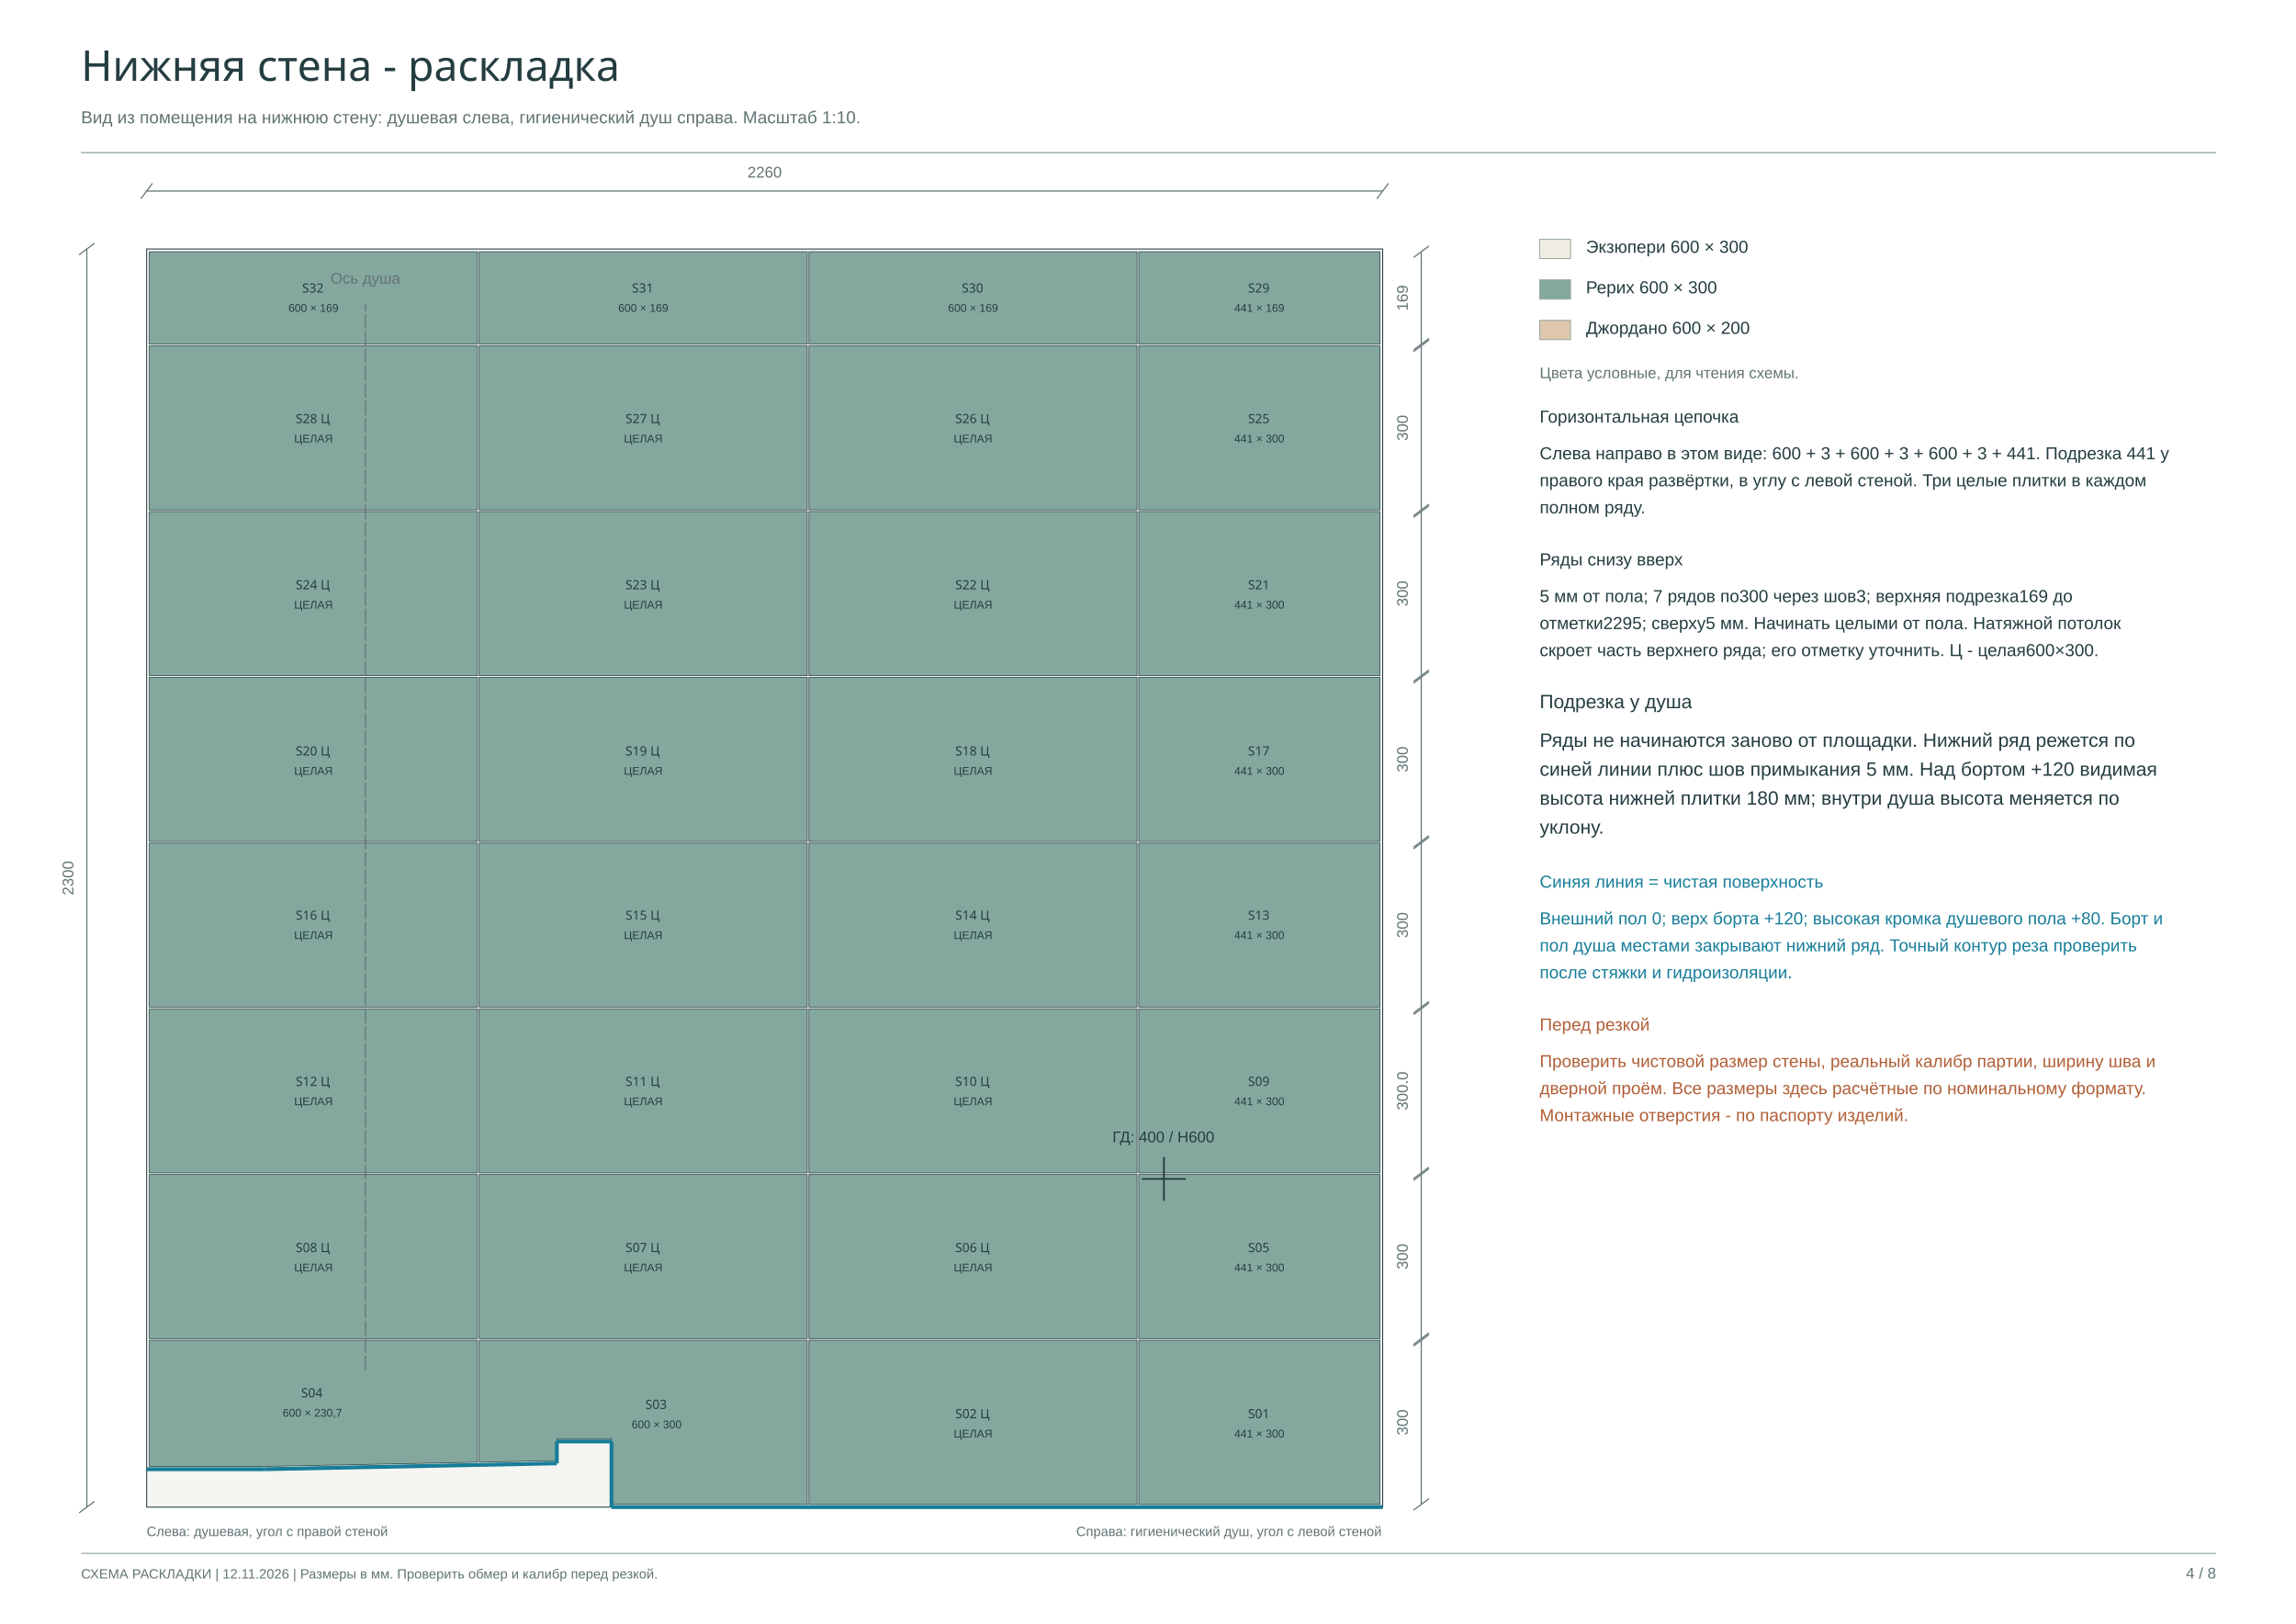
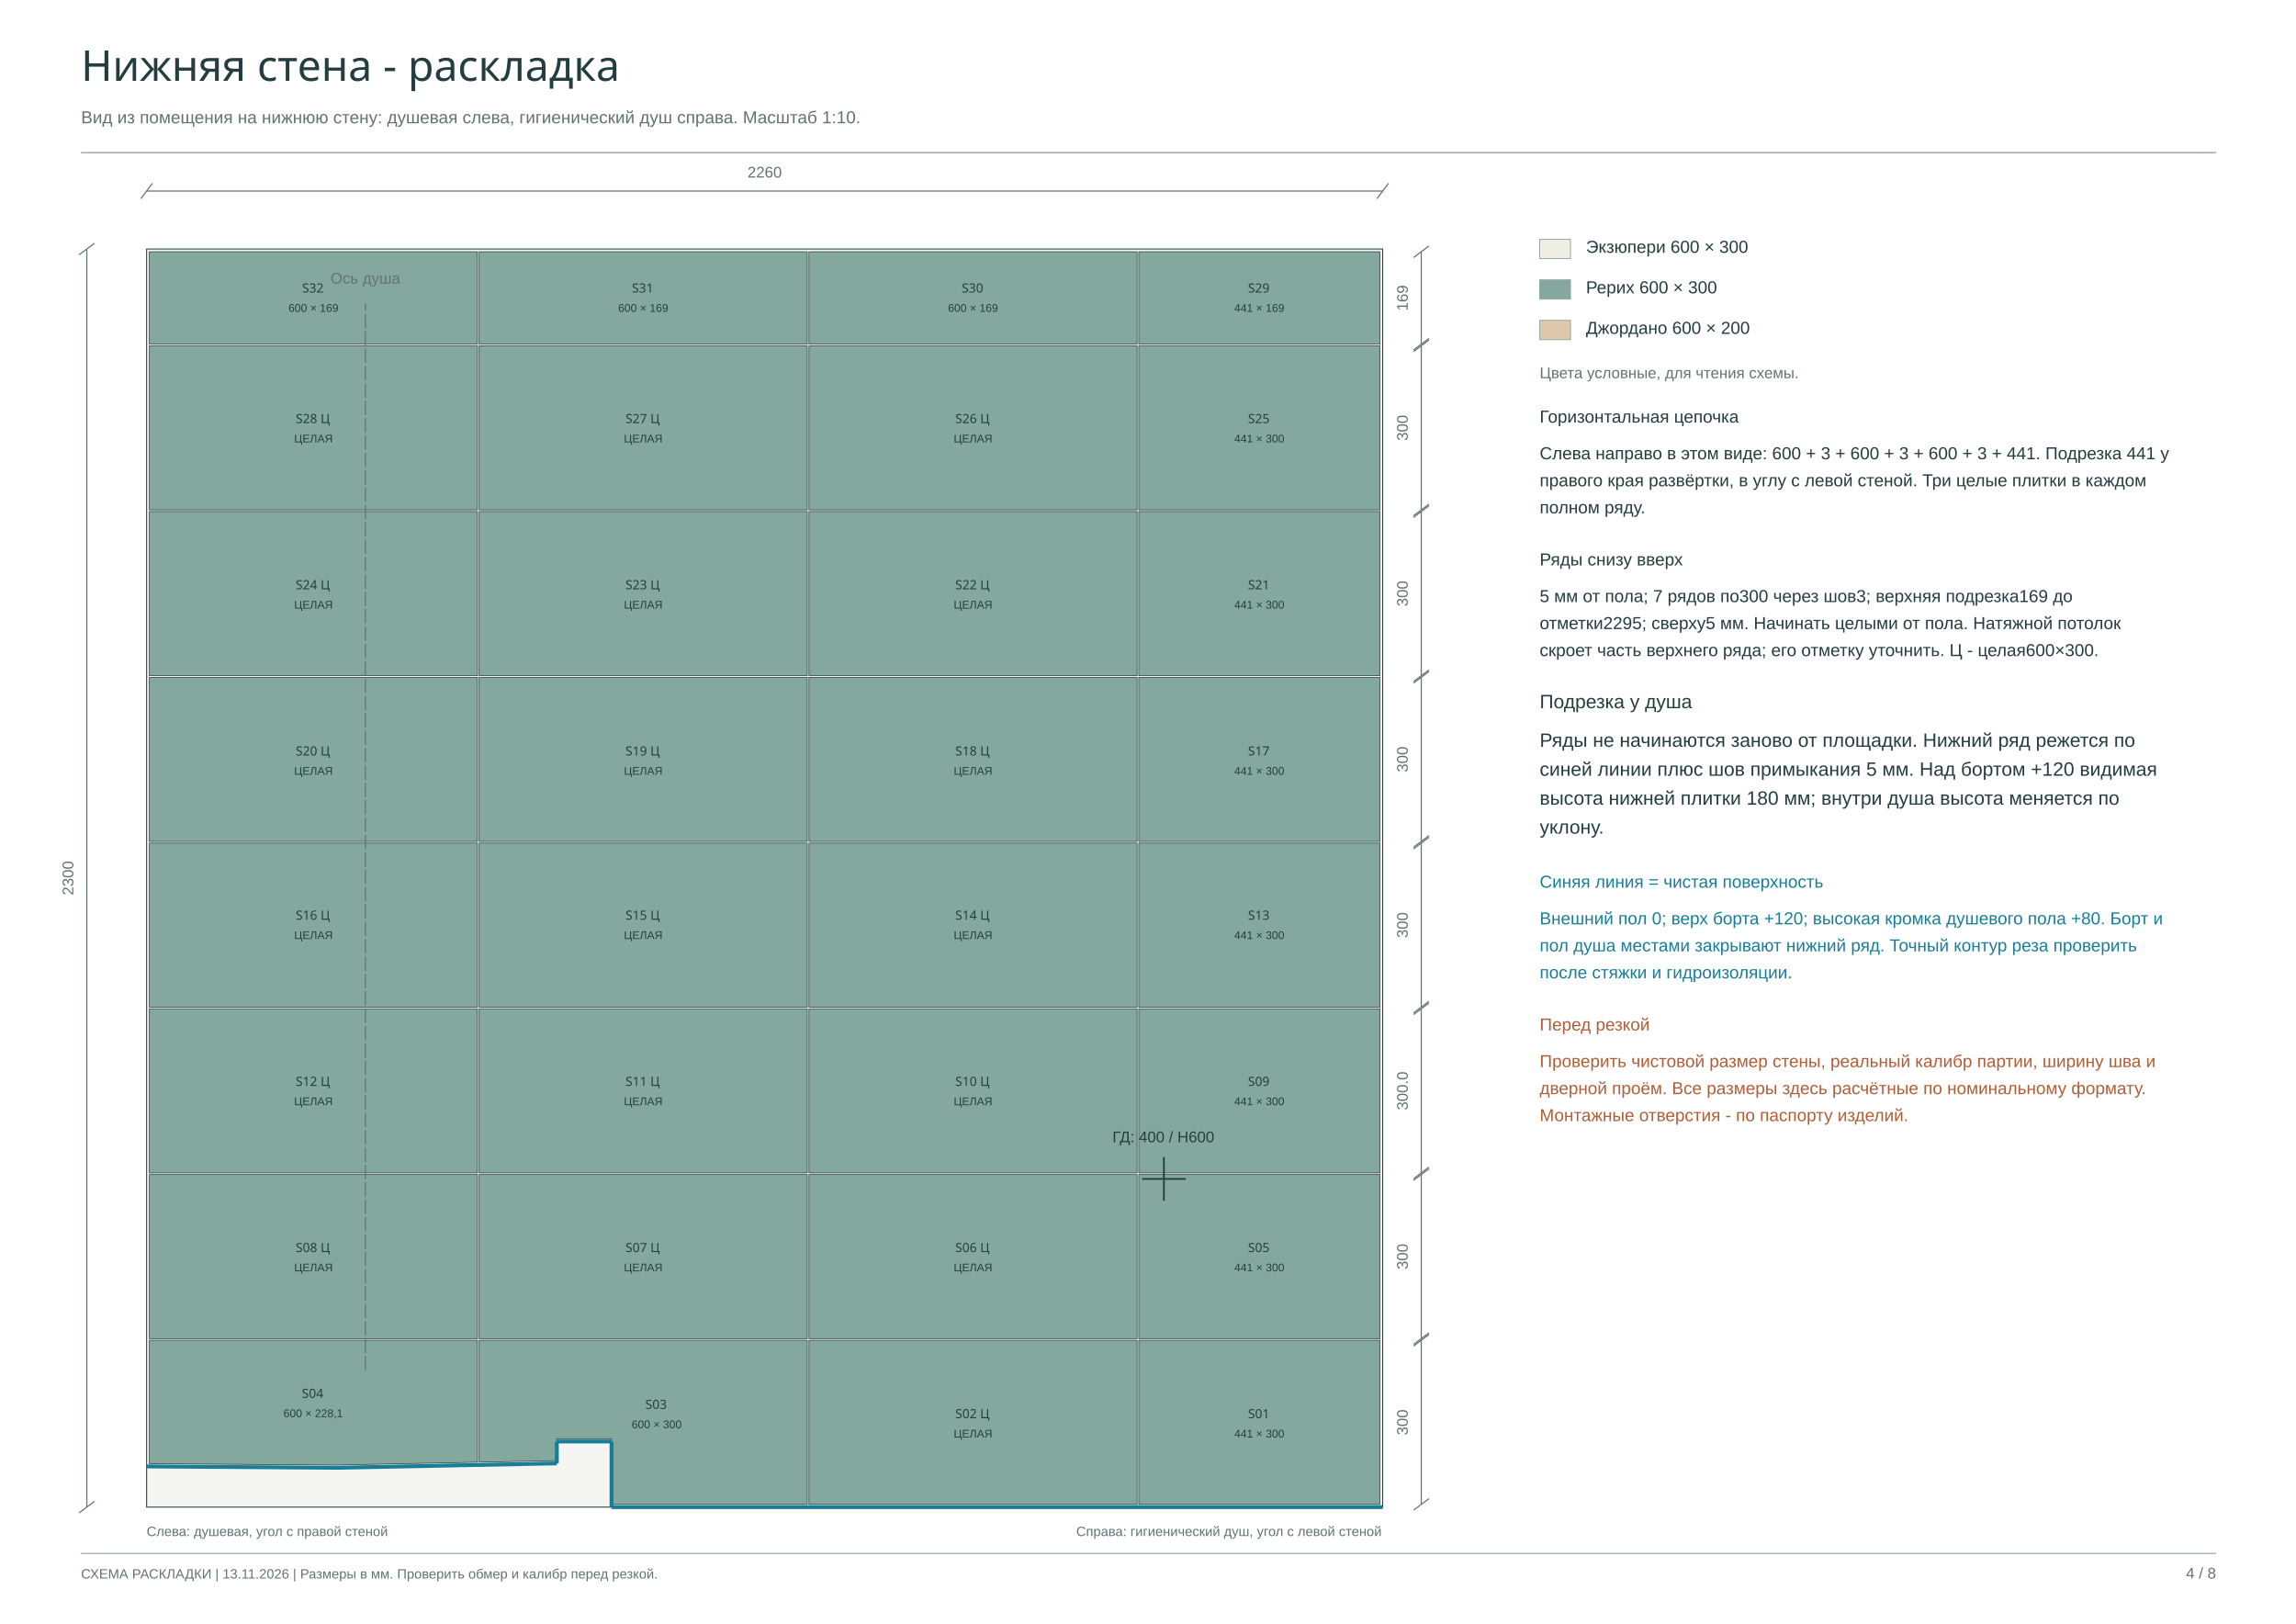
<svg xmlns="http://www.w3.org/2000/svg" width="1190.551" height="841.89" preserveAspectRatio="xMinYMin meet" viewBox="0 0 1190 841" version="1.0" fill-rule="evenodd">
  <clipPath id="clip">
    <rect x="0" y="0" width="1190.551" height="841.89" />
  </clipPath>
  <g id="group" transform="scale(1,-1) translate(0,-841)" style="clip-path: url(#clip)">
    <g transform="">
      <rect x="0" y="0" width="1190.551" height="841.89" style="stroke: none; stroke-linecap: butt; stroke-width: 0.5; fill: rgb(100%,100%,100%); fill-rule: evenodd;" />
      <text x="42" y="799.89" style="font-family: Arial-Bold; font-size: 22px;fill: rgb(14%,24%,25%); stroke:none;" transform="translate(0,1599) scale(1,-1)">Нижняя стена - раскладка</text>
      <text x="42" y="777.89" style="font-family: Arial; font-size: 9px;fill: rgb(38%,45%,45%); stroke:none;" transform="translate(0,1555) scale(1,-1)">Вид из помещения на нижнюю стену: душевая слева, гигиенический душ справа. Масштаб 1:10.</text>
      <path d="M 42,761.89 L 1148.551,761.89 Z" style="stroke: rgb(60%,67%,65%); stroke-linecap: butt; stroke-width: 0.7;" />
      <path d="M 42,36 L 1148.551,36 Z" style="stroke: rgb(60%,67%,65%); stroke-linecap: butt; stroke-width: 0.6;" />
-       <text x="42" y="23" style="font-family: Arial; font-size: 7px;fill: rgb(38%,45%,45%); stroke:none;" transform="translate(0,46) scale(1,-1)">СХЕМА РАСКЛАДКИ  |  12.11.2026  |  Размеры в мм. Проверить обмер и калибр перед резкой.</text>
+       <text x="42" y="23" style="font-family: Arial; font-size: 7px;fill: rgb(38%,45%,45%); stroke:none;" transform="translate(0,46) scale(1,-1)">СХЕМА РАСКЛАДКИ  |  13.11.2026  |  Размеры в мм. Проверить обмер и калибр перед резкой.</text>
      <text x="1132.985" y="23" style="font-family: Arial; font-size: 8px;fill: rgb(38%,45%,45%); stroke:none;" transform="translate(0,46) scale(1,-1)">4 / 8</text>
      <rect x="76" y="60.0" width="640.63" height="651.969" style="stroke: rgb(14%,24%,25%); stroke-linecap: butt; stroke-width: 0.5; fill: rgb(96%,96%,95%); fill-rule: evenodd;" />
      <polygon points="590.205 146.457, 590.205 61.417, 715.213 61.417, 715.213 146.457" style="stroke: rgb(14%,24%,25%); stroke-linecap: butt; stroke-width: 0.35; fill: rgb(52%,66%,62%); fill-rule: evenodd;" />
      <text x="646.837" y="106.937" style="font-family: Arial-Bold; font-size: 6.6px;fill: rgb(14%,24%,25%); stroke:none;" transform="translate(0,213) scale(1,-1)">S01</text>
      <text x="639.727" y="96.937" style="font-family: Arial; font-size: 5.8px;fill: rgb(14%,24%,25%); stroke:none;" transform="translate(0,193) scale(1,-1)">441 × 300</text>
      <polygon points="419.276 146.457, 419.276 61.417, 589.354 61.417, 589.354 146.457" style="stroke: rgb(14%,24%,25%); stroke-linecap: butt; stroke-width: 0.35; fill: rgb(52%,66%,62%); fill-rule: evenodd;" />
      <text x="495.116" y="106.937" style="font-family: Arial-Bold; font-size: 6.6px;fill: rgb(14%,24%,25%); stroke:none;" transform="translate(0,213) scale(1,-1)">S02 Ц</text>
      <text x="494.304" y="96.937" style="font-family: Arial; font-size: 5.8px;fill: rgb(14%,24%,25%); stroke:none;" transform="translate(0,193) scale(1,-1)">ЦЕЛАЯ</text>
      <polygon points="248.346 146.457, 248.346 83.289, 288.598 84.094, 288.598 95.433, 316.945 95.433, 316.945 61.417, 418.425 61.417, 418.425 146.457" style="stroke: rgb(14%,24%,25%); stroke-linecap: butt; stroke-width: 0.35; fill: rgb(52%,66%,62%); fill-rule: evenodd;" />
      <text x="334.466" y="111.122" style="font-family: Arial-Bold; font-size: 6.6px;fill: rgb(14%,24%,25%); stroke:none;" transform="translate(0,222) scale(1,-1)">S03</text>
      <text x="327.356" y="101.122" style="font-family: Arial; font-size: 5.8px;fill: rgb(14%,24%,25%); stroke:none;" transform="translate(0,202) scale(1,-1)">600 × 300</text>
-       <polygon points="77.417 146.457, 77.417 81.061, 136.945 81.061, 247.496 83.272, 247.496 146.457" style="stroke: rgb(14%,24%,25%); stroke-linecap: butt; stroke-width: 0.35; fill: rgb(52%,66%,62%); fill-rule: evenodd;" />
-       <text x="156.05" y="117.114" style="font-family: Arial-Bold; font-size: 6.6px;fill: rgb(14%,24%,25%); stroke:none;" transform="translate(0,234) scale(1,-1)">S04</text>
-       <text x="146.521" y="107.114" style="font-family: Arial; font-size: 5.8px;fill: rgb(14%,24%,25%); stroke:none;" transform="translate(0,214) scale(1,-1)">600 × 230,7</text>
+       <polygon points="77.417 146.457, 77.417 82.497, 173.795 81.798, 247.496 83.272, 247.496 146.457" style="stroke: rgb(14%,24%,25%); stroke-linecap: butt; stroke-width: 0.35; fill: rgb(52%,66%,62%); fill-rule: evenodd;" />
+       <text x="156.447" y="117.385" style="font-family: Arial-Bold; font-size: 6.6px;fill: rgb(14%,24%,25%); stroke:none;" transform="translate(0,234) scale(1,-1)">S04</text>
+       <text x="146.918" y="107.385" style="font-family: Arial; font-size: 5.8px;fill: rgb(14%,24%,25%); stroke:none;" transform="translate(0,214) scale(1,-1)">600 × 228,1</text>
      <polygon points="590.205 232.346, 590.205 147.307, 715.213 147.307, 715.213 232.346" style="stroke: rgb(14%,24%,25%); stroke-linecap: butt; stroke-width: 0.35; fill: rgb(52%,66%,62%); fill-rule: evenodd;" />
      <text x="646.837" y="192.827" style="font-family: Arial-Bold; font-size: 6.6px;fill: rgb(14%,24%,25%); stroke:none;" transform="translate(0,385) scale(1,-1)">S05</text>
      <text x="639.727" y="182.827" style="font-family: Arial; font-size: 5.8px;fill: rgb(14%,24%,25%); stroke:none;" transform="translate(0,365) scale(1,-1)">441 × 300</text>
      <polygon points="419.276 232.346, 419.276 147.307, 589.354 147.307, 589.354 232.346" style="stroke: rgb(14%,24%,25%); stroke-linecap: butt; stroke-width: 0.35; fill: rgb(52%,66%,62%); fill-rule: evenodd;" />
      <text x="495.116" y="192.827" style="font-family: Arial-Bold; font-size: 6.6px;fill: rgb(14%,24%,25%); stroke:none;" transform="translate(0,385) scale(1,-1)">S06 Ц</text>
      <text x="494.304" y="182.827" style="font-family: Arial; font-size: 5.8px;fill: rgb(14%,24%,25%); stroke:none;" transform="translate(0,365) scale(1,-1)">ЦЕЛАЯ</text>
      <polygon points="248.346 232.346, 248.346 147.307, 418.425 147.307, 418.425 232.346" style="stroke: rgb(14%,24%,25%); stroke-linecap: butt; stroke-width: 0.35; fill: rgb(52%,66%,62%); fill-rule: evenodd;" />
      <text x="324.187" y="192.827" style="font-family: Arial-Bold; font-size: 6.6px;fill: rgb(14%,24%,25%); stroke:none;" transform="translate(0,385) scale(1,-1)">S07 Ц</text>
      <text x="323.375" y="182.827" style="font-family: Arial; font-size: 5.8px;fill: rgb(14%,24%,25%); stroke:none;" transform="translate(0,365) scale(1,-1)">ЦЕЛАЯ</text>
      <polygon points="77.417 232.346, 77.417 147.307, 247.496 147.307, 247.496 232.346" style="stroke: rgb(14%,24%,25%); stroke-linecap: butt; stroke-width: 0.35; fill: rgb(52%,66%,62%); fill-rule: evenodd;" />
      <text x="153.258" y="192.827" style="font-family: Arial-Bold; font-size: 6.6px;fill: rgb(14%,24%,25%); stroke:none;" transform="translate(0,385) scale(1,-1)">S08 Ц</text>
      <text x="152.445" y="182.827" style="font-family: Arial; font-size: 5.8px;fill: rgb(14%,24%,25%); stroke:none;" transform="translate(0,365) scale(1,-1)">ЦЕЛАЯ</text>
      <polygon points="590.205 318.236, 590.205 233.197, 715.213 233.197, 715.213 318.236" style="stroke: rgb(14%,24%,25%); stroke-linecap: butt; stroke-width: 0.35; fill: rgb(52%,66%,62%); fill-rule: evenodd;" />
      <text x="646.837" y="278.717" style="font-family: Arial-Bold; font-size: 6.6px;fill: rgb(14%,24%,25%); stroke:none;" transform="translate(0,557) scale(1,-1)">S09</text>
      <text x="639.727" y="268.717" style="font-family: Arial; font-size: 5.8px;fill: rgb(14%,24%,25%); stroke:none;" transform="translate(0,537) scale(1,-1)">441 × 300</text>
      <polygon points="419.276 318.236, 419.276 233.197, 589.354 233.197, 589.354 318.236" style="stroke: rgb(14%,24%,25%); stroke-linecap: butt; stroke-width: 0.35; fill: rgb(52%,66%,62%); fill-rule: evenodd;" />
      <text x="495.116" y="278.717" style="font-family: Arial-Bold; font-size: 6.6px;fill: rgb(14%,24%,25%); stroke:none;" transform="translate(0,557) scale(1,-1)">S10 Ц</text>
      <text x="494.304" y="268.717" style="font-family: Arial; font-size: 5.8px;fill: rgb(14%,24%,25%); stroke:none;" transform="translate(0,537) scale(1,-1)">ЦЕЛАЯ</text>
      <polygon points="248.346 318.236, 248.346 233.197, 418.425 233.197, 418.425 318.236" style="stroke: rgb(14%,24%,25%); stroke-linecap: butt; stroke-width: 0.35; fill: rgb(52%,66%,62%); fill-rule: evenodd;" />
      <text x="324.187" y="278.717" style="font-family: Arial-Bold; font-size: 6.6px;fill: rgb(14%,24%,25%); stroke:none;" transform="translate(0,557) scale(1,-1)">S11 Ц</text>
      <text x="323.375" y="268.717" style="font-family: Arial; font-size: 5.8px;fill: rgb(14%,24%,25%); stroke:none;" transform="translate(0,537) scale(1,-1)">ЦЕЛАЯ</text>
      <polygon points="77.417 318.236, 77.417 233.197, 247.496 233.197, 247.496 318.236" style="stroke: rgb(14%,24%,25%); stroke-linecap: butt; stroke-width: 0.35; fill: rgb(52%,66%,62%); fill-rule: evenodd;" />
      <text x="153.258" y="278.717" style="font-family: Arial-Bold; font-size: 6.6px;fill: rgb(14%,24%,25%); stroke:none;" transform="translate(0,557) scale(1,-1)">S12 Ц</text>
      <text x="152.445" y="268.717" style="font-family: Arial; font-size: 5.8px;fill: rgb(14%,24%,25%); stroke:none;" transform="translate(0,537) scale(1,-1)">ЦЕЛАЯ</text>
      <polygon points="590.205 404.126, 590.205 319.087, 715.213 319.087, 715.213 404.126" style="stroke: rgb(14%,24%,25%); stroke-linecap: butt; stroke-width: 0.35; fill: rgb(52%,66%,62%); fill-rule: evenodd;" />
      <text x="646.837" y="364.606" style="font-family: Arial-Bold; font-size: 6.6px;fill: rgb(14%,24%,25%); stroke:none;" transform="translate(0,729) scale(1,-1)">S13</text>
      <text x="639.727" y="354.606" style="font-family: Arial; font-size: 5.8px;fill: rgb(14%,24%,25%); stroke:none;" transform="translate(0,709) scale(1,-1)">441 × 300</text>
      <polygon points="419.276 404.126, 419.276 319.087, 589.354 319.087, 589.354 404.126" style="stroke: rgb(14%,24%,25%); stroke-linecap: butt; stroke-width: 0.35; fill: rgb(52%,66%,62%); fill-rule: evenodd;" />
      <text x="495.116" y="364.606" style="font-family: Arial-Bold; font-size: 6.6px;fill: rgb(14%,24%,25%); stroke:none;" transform="translate(0,729) scale(1,-1)">S14 Ц</text>
      <text x="494.304" y="354.606" style="font-family: Arial; font-size: 5.8px;fill: rgb(14%,24%,25%); stroke:none;" transform="translate(0,709) scale(1,-1)">ЦЕЛАЯ</text>
      <polygon points="248.346 404.126, 248.346 319.087, 418.425 319.087, 418.425 404.126" style="stroke: rgb(14%,24%,25%); stroke-linecap: butt; stroke-width: 0.35; fill: rgb(52%,66%,62%); fill-rule: evenodd;" />
      <text x="324.187" y="364.606" style="font-family: Arial-Bold; font-size: 6.6px;fill: rgb(14%,24%,25%); stroke:none;" transform="translate(0,729) scale(1,-1)">S15 Ц</text>
      <text x="323.375" y="354.606" style="font-family: Arial; font-size: 5.8px;fill: rgb(14%,24%,25%); stroke:none;" transform="translate(0,709) scale(1,-1)">ЦЕЛАЯ</text>
      <polygon points="77.417 404.126, 77.417 319.087, 247.496 319.087, 247.496 404.126" style="stroke: rgb(14%,24%,25%); stroke-linecap: butt; stroke-width: 0.35; fill: rgb(52%,66%,62%); fill-rule: evenodd;" />
      <text x="153.258" y="364.606" style="font-family: Arial-Bold; font-size: 6.6px;fill: rgb(14%,24%,25%); stroke:none;" transform="translate(0,729) scale(1,-1)">S16 Ц</text>
      <text x="152.445" y="354.606" style="font-family: Arial; font-size: 5.8px;fill: rgb(14%,24%,25%); stroke:none;" transform="translate(0,709) scale(1,-1)">ЦЕЛАЯ</text>
      <polygon points="590.205 490.016, 590.205 404.976, 715.213 404.976, 715.213 490.016" style="stroke: rgb(14%,24%,25%); stroke-linecap: butt; stroke-width: 0.35; fill: rgb(52%,66%,62%); fill-rule: evenodd;" />
      <text x="646.837" y="450.496" style="font-family: Arial-Bold; font-size: 6.6px;fill: rgb(14%,24%,25%); stroke:none;" transform="translate(0,900) scale(1,-1)">S17</text>
      <text x="639.727" y="440.496" style="font-family: Arial; font-size: 5.8px;fill: rgb(14%,24%,25%); stroke:none;" transform="translate(0,880) scale(1,-1)">441 × 300</text>
      <polygon points="419.276 490.016, 419.276 404.976, 589.354 404.976, 589.354 490.016" style="stroke: rgb(14%,24%,25%); stroke-linecap: butt; stroke-width: 0.35; fill: rgb(52%,66%,62%); fill-rule: evenodd;" />
      <text x="495.116" y="450.496" style="font-family: Arial-Bold; font-size: 6.6px;fill: rgb(14%,24%,25%); stroke:none;" transform="translate(0,900) scale(1,-1)">S18 Ц</text>
      <text x="494.304" y="440.496" style="font-family: Arial; font-size: 5.8px;fill: rgb(14%,24%,25%); stroke:none;" transform="translate(0,880) scale(1,-1)">ЦЕЛАЯ</text>
      <polygon points="248.346 490.016, 248.346 404.976, 418.425 404.976, 418.425 490.016" style="stroke: rgb(14%,24%,25%); stroke-linecap: butt; stroke-width: 0.35; fill: rgb(52%,66%,62%); fill-rule: evenodd;" />
      <text x="324.187" y="450.496" style="font-family: Arial-Bold; font-size: 6.6px;fill: rgb(14%,24%,25%); stroke:none;" transform="translate(0,900) scale(1,-1)">S19 Ц</text>
      <text x="323.375" y="440.496" style="font-family: Arial; font-size: 5.8px;fill: rgb(14%,24%,25%); stroke:none;" transform="translate(0,880) scale(1,-1)">ЦЕЛАЯ</text>
      <polygon points="77.417 490.016, 77.417 404.976, 247.496 404.976, 247.496 490.016" style="stroke: rgb(14%,24%,25%); stroke-linecap: butt; stroke-width: 0.35; fill: rgb(52%,66%,62%); fill-rule: evenodd;" />
      <text x="153.258" y="450.496" style="font-family: Arial-Bold; font-size: 6.6px;fill: rgb(14%,24%,25%); stroke:none;" transform="translate(0,900) scale(1,-1)">S20 Ц</text>
      <text x="152.445" y="440.496" style="font-family: Arial; font-size: 5.8px;fill: rgb(14%,24%,25%); stroke:none;" transform="translate(0,880) scale(1,-1)">ЦЕЛАЯ</text>
      <polygon points="590.205 575.905, 590.205 490.866, 715.213 490.866, 715.213 575.905" style="stroke: rgb(14%,24%,25%); stroke-linecap: butt; stroke-width: 0.35; fill: rgb(52%,66%,62%); fill-rule: evenodd;" />
      <text x="646.837" y="536.386" style="font-family: Arial-Bold; font-size: 6.6px;fill: rgb(14%,24%,25%); stroke:none;" transform="translate(0,1072) scale(1,-1)">S21</text>
      <text x="639.727" y="526.386" style="font-family: Arial; font-size: 5.8px;fill: rgb(14%,24%,25%); stroke:none;" transform="translate(0,1052) scale(1,-1)">441 × 300</text>
      <polygon points="419.276 575.905, 419.276 490.866, 589.354 490.866, 589.354 575.905" style="stroke: rgb(14%,24%,25%); stroke-linecap: butt; stroke-width: 0.35; fill: rgb(52%,66%,62%); fill-rule: evenodd;" />
      <text x="495.116" y="536.386" style="font-family: Arial-Bold; font-size: 6.6px;fill: rgb(14%,24%,25%); stroke:none;" transform="translate(0,1072) scale(1,-1)">S22 Ц</text>
      <text x="494.304" y="526.386" style="font-family: Arial; font-size: 5.8px;fill: rgb(14%,24%,25%); stroke:none;" transform="translate(0,1052) scale(1,-1)">ЦЕЛАЯ</text>
      <polygon points="248.346 575.905, 248.346 490.866, 418.425 490.866, 418.425 575.905" style="stroke: rgb(14%,24%,25%); stroke-linecap: butt; stroke-width: 0.35; fill: rgb(52%,66%,62%); fill-rule: evenodd;" />
      <text x="324.187" y="536.386" style="font-family: Arial-Bold; font-size: 6.6px;fill: rgb(14%,24%,25%); stroke:none;" transform="translate(0,1072) scale(1,-1)">S23 Ц</text>
      <text x="323.375" y="526.386" style="font-family: Arial; font-size: 5.8px;fill: rgb(14%,24%,25%); stroke:none;" transform="translate(0,1052) scale(1,-1)">ЦЕЛАЯ</text>
      <polygon points="77.417 575.905, 77.417 490.866, 247.496 490.866, 247.496 575.905" style="stroke: rgb(14%,24%,25%); stroke-linecap: butt; stroke-width: 0.35; fill: rgb(52%,66%,62%); fill-rule: evenodd;" />
      <text x="153.258" y="536.386" style="font-family: Arial-Bold; font-size: 6.6px;fill: rgb(14%,24%,25%); stroke:none;" transform="translate(0,1072) scale(1,-1)">S24 Ц</text>
      <text x="152.445" y="526.386" style="font-family: Arial; font-size: 5.8px;fill: rgb(14%,24%,25%); stroke:none;" transform="translate(0,1052) scale(1,-1)">ЦЕЛАЯ</text>
      <polygon points="590.205 661.795, 590.205 576.756, 715.213 576.756, 715.213 661.795" style="stroke: rgb(14%,24%,25%); stroke-linecap: butt; stroke-width: 0.35; fill: rgb(52%,66%,62%); fill-rule: evenodd;" />
      <text x="646.837" y="622.276" style="font-family: Arial-Bold; font-size: 6.6px;fill: rgb(14%,24%,25%); stroke:none;" transform="translate(0,1244) scale(1,-1)">S25</text>
      <text x="639.727" y="612.276" style="font-family: Arial; font-size: 5.8px;fill: rgb(14%,24%,25%); stroke:none;" transform="translate(0,1224) scale(1,-1)">441 × 300</text>
      <polygon points="419.276 661.795, 419.276 576.756, 589.354 576.756, 589.354 661.795" style="stroke: rgb(14%,24%,25%); stroke-linecap: butt; stroke-width: 0.35; fill: rgb(52%,66%,62%); fill-rule: evenodd;" />
      <text x="495.116" y="622.276" style="font-family: Arial-Bold; font-size: 6.6px;fill: rgb(14%,24%,25%); stroke:none;" transform="translate(0,1244) scale(1,-1)">S26 Ц</text>
      <text x="494.304" y="612.276" style="font-family: Arial; font-size: 5.8px;fill: rgb(14%,24%,25%); stroke:none;" transform="translate(0,1224) scale(1,-1)">ЦЕЛАЯ</text>
      <polygon points="248.346 661.795, 248.346 576.756, 418.425 576.756, 418.425 661.795" style="stroke: rgb(14%,24%,25%); stroke-linecap: butt; stroke-width: 0.35; fill: rgb(52%,66%,62%); fill-rule: evenodd;" />
      <text x="324.187" y="622.276" style="font-family: Arial-Bold; font-size: 6.6px;fill: rgb(14%,24%,25%); stroke:none;" transform="translate(0,1244) scale(1,-1)">S27 Ц</text>
      <text x="323.375" y="612.276" style="font-family: Arial; font-size: 5.8px;fill: rgb(14%,24%,25%); stroke:none;" transform="translate(0,1224) scale(1,-1)">ЦЕЛАЯ</text>
      <polygon points="77.417 661.795, 77.417 576.756, 247.496 576.756, 247.496 661.795" style="stroke: rgb(14%,24%,25%); stroke-linecap: butt; stroke-width: 0.35; fill: rgb(52%,66%,62%); fill-rule: evenodd;" />
      <text x="153.258" y="622.276" style="font-family: Arial-Bold; font-size: 6.6px;fill: rgb(14%,24%,25%); stroke:none;" transform="translate(0,1244) scale(1,-1)">S28 Ц</text>
      <text x="152.445" y="612.276" style="font-family: Arial; font-size: 5.8px;fill: rgb(14%,24%,25%); stroke:none;" transform="translate(0,1224) scale(1,-1)">ЦЕЛАЯ</text>
      <polygon points="590.205 710.551, 590.205 662.646, 715.213 662.646, 715.213 710.551" style="stroke: rgb(14%,24%,25%); stroke-linecap: butt; stroke-width: 0.35; fill: rgb(52%,66%,62%); fill-rule: evenodd;" />
      <text x="646.837" y="689.598" style="font-family: Arial-Bold; font-size: 6.6px;fill: rgb(14%,24%,25%); stroke:none;" transform="translate(0,1379) scale(1,-1)">S29</text>
      <text x="639.727" y="679.598" style="font-family: Arial; font-size: 5.8px;fill: rgb(14%,24%,25%); stroke:none;" transform="translate(0,1359) scale(1,-1)">441 × 169</text>
      <polygon points="419.276 710.551, 419.276 662.646, 589.354 662.646, 589.354 710.551" style="stroke: rgb(14%,24%,25%); stroke-linecap: butt; stroke-width: 0.35; fill: rgb(52%,66%,62%); fill-rule: evenodd;" />
      <text x="498.443" y="689.598" style="font-family: Arial-Bold; font-size: 6.6px;fill: rgb(14%,24%,25%); stroke:none;" transform="translate(0,1379) scale(1,-1)">S30</text>
      <text x="491.333" y="679.598" style="font-family: Arial; font-size: 5.8px;fill: rgb(14%,24%,25%); stroke:none;" transform="translate(0,1359) scale(1,-1)">600 × 169</text>
      <polygon points="248.346 710.551, 248.346 662.646, 418.425 662.646, 418.425 710.551" style="stroke: rgb(14%,24%,25%); stroke-linecap: butt; stroke-width: 0.35; fill: rgb(52%,66%,62%); fill-rule: evenodd;" />
      <text x="327.514" y="689.598" style="font-family: Arial-Bold; font-size: 6.6px;fill: rgb(14%,24%,25%); stroke:none;" transform="translate(0,1379) scale(1,-1)">S31</text>
      <text x="320.404" y="679.598" style="font-family: Arial; font-size: 5.8px;fill: rgb(14%,24%,25%); stroke:none;" transform="translate(0,1359) scale(1,-1)">600 × 169</text>
      <polygon points="77.417 710.551, 77.417 662.646, 247.496 662.646, 247.496 710.551" style="stroke: rgb(14%,24%,25%); stroke-linecap: butt; stroke-width: 0.35; fill: rgb(52%,66%,62%); fill-rule: evenodd;" />
      <text x="156.585" y="689.598" style="font-family: Arial-Bold; font-size: 6.6px;fill: rgb(14%,24%,25%); stroke:none;" transform="translate(0,1379) scale(1,-1)">S32</text>
      <text x="149.475" y="679.598" style="font-family: Arial; font-size: 5.8px;fill: rgb(14%,24%,25%); stroke:none;" transform="translate(0,1359) scale(1,-1)">600 × 169</text>
      <path d="M 716.63,60 L 316.945,60 Z" style="stroke: rgb(9%,49%,60%); stroke-linecap: butt; stroke-width: 2;" />
      <path d="M 316.945,60 L 316.945,94.016 Z" style="stroke: rgb(9%,49%,60%); stroke-linecap: butt; stroke-width: 2;" />
      <path d="M 316.945,94.016 L 288.598,94.016 Z" style="stroke: rgb(9%,49%,60%); stroke-linecap: butt; stroke-width: 2;" />
      <path d="M 288.598,94.016 L 288.598,82.677 Z" style="stroke: rgb(9%,49%,60%); stroke-linecap: butt; stroke-width: 2;" />
-       <path d="M 288.598,82.677 L 136.945,79.644 Z" style="stroke: rgb(9%,49%,60%); stroke-linecap: butt; stroke-width: 2;" />
-       <path d="M 136.945,79.644 L 76,79.644 Z" style="stroke: rgb(9%,49%,60%); stroke-linecap: butt; stroke-width: 2;" />
+       <path d="M 288.598,82.677 L 173.795,80.381 Z" style="stroke: rgb(9%,49%,60%); stroke-linecap: butt; stroke-width: 2;" />
+       <path d="M 173.795,80.381 L 76,81.09 Z" style="stroke: rgb(9%,49%,60%); stroke-linecap: butt; stroke-width: 2;" />
      <path d="M 716.63,742 L 76,742 Z" style="stroke: rgb(38%,45%,45%); stroke-linecap: butt; stroke-width: 0.6;" />
      <path d="M 713.63,738 L 719.63,746 Z" style="stroke: rgb(38%,45%,45%); stroke-linecap: butt; stroke-width: 0.6;" />
      <path d="M 73,738 L 79,746 Z" style="stroke: rgb(38%,45%,45%); stroke-linecap: butt; stroke-width: 0.6;" />
      <text x="387.417" y="749" style="font-family: Arial; font-size: 8px;fill: rgb(38%,45%,45%); stroke:none;" transform="translate(0,1498) scale(1,-1)">2260</text>
      <path d="M 45,60 L 45,711.969 Z" style="stroke: rgb(38%,45%,45%); stroke-linecap: butt; stroke-width: 0.6;" />
      <path d="M 41,57 L 49,63 Z" style="stroke: rgb(38%,45%,45%); stroke-linecap: butt; stroke-width: 0.6;" />
      <path d="M 41,708.969 L 49,714.969 Z" style="stroke: rgb(38%,45%,45%); stroke-linecap: butt; stroke-width: 0.6;" />
      <g transform=" matrix(0,1,-1,0,38,385.9843)">
        <text x="-8.898" y="0" style="font-family: Arial; font-size: 8px;fill: rgb(38%,45%,45%); stroke:none;" transform="translate(0,0) scale(1,-1)">2300</text>
      </g>
      <path d="M 736.63,61.417 L 736.63,146.457 Z" style="stroke: rgb(38%,45%,45%); stroke-linecap: butt; stroke-width: 0.6;" />
      <path d="M 732.63,58.417 L 740.63,64.417 Z" style="stroke: rgb(38%,45%,45%); stroke-linecap: butt; stroke-width: 0.6;" />
      <path d="M 732.63,143.457 L 740.63,149.457 Z" style="stroke: rgb(38%,45%,45%); stroke-linecap: butt; stroke-width: 0.6;" />
      <g transform=" matrix(0,1,-1,0,729.6299,103.937)">
        <text x="-6.674" y="0" style="font-family: Arial; font-size: 8px;fill: rgb(38%,45%,45%); stroke:none;" transform="translate(0,0) scale(1,-1)">300</text>
      </g>
      <path d="M 736.63,147.307 L 736.63,232.346 Z" style="stroke: rgb(38%,45%,45%); stroke-linecap: butt; stroke-width: 0.6;" />
      <path d="M 732.63,144.307 L 740.63,150.307 Z" style="stroke: rgb(38%,45%,45%); stroke-linecap: butt; stroke-width: 0.6;" />
      <path d="M 732.63,229.346 L 740.63,235.346 Z" style="stroke: rgb(38%,45%,45%); stroke-linecap: butt; stroke-width: 0.6;" />
      <g transform=" matrix(0,1,-1,0,729.6299,189.8268)">
        <text x="-6.674" y="0" style="font-family: Arial; font-size: 8px;fill: rgb(38%,45%,45%); stroke:none;" transform="translate(0,0) scale(1,-1)">300</text>
      </g>
      <path d="M 736.63,233.197 L 736.63,318.236 Z" style="stroke: rgb(38%,45%,45%); stroke-linecap: butt; stroke-width: 0.6;" />
      <path d="M 732.63,230.197 L 740.63,236.197 Z" style="stroke: rgb(38%,45%,45%); stroke-linecap: butt; stroke-width: 0.6;" />
      <path d="M 732.63,315.236 L 740.63,321.236 Z" style="stroke: rgb(38%,45%,45%); stroke-linecap: butt; stroke-width: 0.6;" />
      <g transform=" matrix(0,1,-1,0,729.6299,275.7165)">
        <text x="-10.01" y="0" style="font-family: Arial; font-size: 8px;fill: rgb(38%,45%,45%); stroke:none;" transform="translate(0,0) scale(1,-1)">300.0</text>
      </g>
      <path d="M 736.63,319.087 L 736.63,404.126 Z" style="stroke: rgb(38%,45%,45%); stroke-linecap: butt; stroke-width: 0.6;" />
      <path d="M 732.63,316.087 L 740.63,322.087 Z" style="stroke: rgb(38%,45%,45%); stroke-linecap: butt; stroke-width: 0.6;" />
      <path d="M 732.63,401.126 L 740.63,407.126 Z" style="stroke: rgb(38%,45%,45%); stroke-linecap: butt; stroke-width: 0.6;" />
      <g transform=" matrix(0,1,-1,0,729.6299,361.6063)">
        <text x="-6.674" y="0" style="font-family: Arial; font-size: 8px;fill: rgb(38%,45%,45%); stroke:none;" transform="translate(0,0) scale(1,-1)">300</text>
      </g>
      <path d="M 736.63,404.976 L 736.63,490.016 Z" style="stroke: rgb(38%,45%,45%); stroke-linecap: butt; stroke-width: 0.6;" />
      <path d="M 732.63,401.976 L 740.63,407.976 Z" style="stroke: rgb(38%,45%,45%); stroke-linecap: butt; stroke-width: 0.6;" />
      <path d="M 732.63,487.016 L 740.63,493.016 Z" style="stroke: rgb(38%,45%,45%); stroke-linecap: butt; stroke-width: 0.6;" />
      <g transform=" matrix(0,1,-1,0,729.6299,447.4961)">
        <text x="-6.674" y="0" style="font-family: Arial; font-size: 8px;fill: rgb(38%,45%,45%); stroke:none;" transform="translate(0,0) scale(1,-1)">300</text>
      </g>
      <path d="M 736.63,490.866 L 736.63,575.906 Z" style="stroke: rgb(38%,45%,45%); stroke-linecap: butt; stroke-width: 0.6;" />
      <path d="M 732.63,487.866 L 740.63,493.866 Z" style="stroke: rgb(38%,45%,45%); stroke-linecap: butt; stroke-width: 0.6;" />
      <path d="M 732.63,572.906 L 740.63,578.906 Z" style="stroke: rgb(38%,45%,45%); stroke-linecap: butt; stroke-width: 0.6;" />
      <g transform=" matrix(0,1,-1,0,729.6299,533.3858)">
        <text x="-6.674" y="0" style="font-family: Arial; font-size: 8px;fill: rgb(38%,45%,45%); stroke:none;" transform="translate(0,0) scale(1,-1)">300</text>
      </g>
      <path d="M 736.63,576.756 L 736.63,661.795 Z" style="stroke: rgb(38%,45%,45%); stroke-linecap: butt; stroke-width: 0.6;" />
      <path d="M 732.63,573.756 L 740.63,579.756 Z" style="stroke: rgb(38%,45%,45%); stroke-linecap: butt; stroke-width: 0.6;" />
      <path d="M 732.63,658.795 L 740.63,664.795 Z" style="stroke: rgb(38%,45%,45%); stroke-linecap: butt; stroke-width: 0.6;" />
      <g transform=" matrix(0,1,-1,0,729.6299,619.2756)">
        <text x="-6.674" y="0" style="font-family: Arial; font-size: 8px;fill: rgb(38%,45%,45%); stroke:none;" transform="translate(0,0) scale(1,-1)">300</text>
      </g>
      <path d="M 736.63,662.646 L 736.63,710.551 Z" style="stroke: rgb(38%,45%,45%); stroke-linecap: butt; stroke-width: 0.6;" />
      <path d="M 732.63,659.646 L 740.63,665.646 Z" style="stroke: rgb(38%,45%,45%); stroke-linecap: butt; stroke-width: 0.6;" />
      <path d="M 732.63,707.551 L 740.63,713.551 Z" style="stroke: rgb(38%,45%,45%); stroke-linecap: butt; stroke-width: 0.6;" />
      <g transform=" matrix(0,1,-1,0,729.6299,686.5984)">
        <text x="-6.674" y="0" style="font-family: Arial; font-size: 8px;fill: rgb(38%,45%,45%); stroke:none;" transform="translate(0,0) scale(1,-1)">169</text>
      </g>
      <path d="M 614.583,230.079 L 591.906,230.079 Z" style="stroke: rgb(14%,24%,25%); stroke-linecap: butt; stroke-width: 0.9;" />
      <path d="M 603.244,218.74 L 603.244,241.417 Z" style="stroke: rgb(14%,24%,25%); stroke-linecap: butt; stroke-width: 0.9;" />
      <text x="576.576" y="249.921" style="font-family: Arial; font-size: 8px;fill: rgb(14%,24%,25%); stroke:none;" transform="translate(0,499) scale(1,-1)">ГД: 400 / H600</text>
      <path d="M 189.386,130.866 L 189.386,683.622 Z" style="stroke: rgb(38%,45%,45%); stroke-linecap: butt; stroke-width: 0.6; stroke-dasharray: 5, 4;" />
      <text x="171.312" y="694.961" style="font-family: Arial; font-size: 8px;fill: rgb(38%,45%,45%); stroke:none;" transform="translate(0,1389) scale(1,-1)">Ось душа</text>
      <text x="76" y="45" style="font-family: Arial; font-size: 7px;fill: rgb(38%,45%,45%); stroke:none;" transform="translate(0,90) scale(1,-1)">Слева: душевая, угол с правой стеной</text>
      <text x="557.811" y="45" style="font-family: Arial; font-size: 7px;fill: rgb(38%,45%,45%); stroke:none;" transform="translate(0,90) scale(1,-1)">Справа: гигиенический душ, угол с левой стеной</text>
      <rect x="798" y="707" width="16" height="10" style="stroke: rgb(60%,67%,65%); stroke-linecap: butt; stroke-width: 0.5; fill: rgb(94%,93%,89%); fill-rule: evenodd;" />
      <text x="822" y="710" style="font-family: Arial; font-size: 9px;fill: rgb(14%,24%,25%); stroke:none;" transform="translate(0,1420) scale(1,-1)">Экзюпери 600 × 300</text>
      <rect x="798" y="686" width="16" height="10" style="stroke: rgb(60%,67%,65%); stroke-linecap: butt; stroke-width: 0.5; fill: rgb(52%,66%,62%); fill-rule: evenodd;" />
      <text x="822" y="689" style="font-family: Arial; font-size: 9px;fill: rgb(14%,24%,25%); stroke:none;" transform="translate(0,1378) scale(1,-1)">Рерих 600 × 300</text>
      <rect x="798" y="665" width="16" height="10" style="stroke: rgb(60%,67%,65%); stroke-linecap: butt; stroke-width: 0.5; fill: rgb(87%,78%,67%); fill-rule: evenodd;" />
      <text x="822" y="668" style="font-family: Arial; font-size: 9px;fill: rgb(14%,24%,25%); stroke:none;" transform="translate(0,1336) scale(1,-1)">Джордано 600 × 200</text>
      <text x="798" y="645" style="font-family: Arial; font-size: 8px;fill: rgb(38%,45%,45%); stroke:none;" transform="translate(0,1290) scale(1,-1)">Цвета условные, для чтения схемы.</text>
      <text x="798" y="622" style="font-family: Arial; font-size: 9px;fill: rgb(14%,24%,25%); stroke:none;" transform="translate(0,1244) scale(1,-1)">Горизонтальная цепочка</text>
      <text x="798" y="603" style="font-family: Arial; font-size: 9px;fill: rgb(14%,24%,25%); stroke:none;" transform="translate(0,1206) scale(1,-1)">Слева направо в этом виде: 600 + 3 + 600 + 3 + 600 + 3 + 441. Подрезка 441 у</text>
      <text x="798" y="589" style="font-family: Arial; font-size: 9px;fill: rgb(14%,24%,25%); stroke:none;" transform="translate(0,1178) scale(1,-1)">правого края развёртки, в углу с левой стеной. Три целые плитки в каждом</text>
      <text x="798" y="575" style="font-family: Arial; font-size: 9px;fill: rgb(14%,24%,25%); stroke:none;" transform="translate(0,1150) scale(1,-1)">полном ряду.</text>
      <text x="798" y="548" style="font-family: Arial; font-size: 9px;fill: rgb(14%,24%,25%); stroke:none;" transform="translate(0,1096) scale(1,-1)">Ряды снизу вверх</text>
      <text x="798" y="529" style="font-family: Arial; font-size: 9px;fill: rgb(14%,24%,25%); stroke:none;" transform="translate(0,1058) scale(1,-1)">5 мм от пола; 7 рядов по300 через шов3; верхняя подрезка169 до</text>
      <text x="798" y="515" style="font-family: Arial; font-size: 9px;fill: rgb(14%,24%,25%); stroke:none;" transform="translate(0,1030) scale(1,-1)">отметки2295; сверху5 мм. Начинать целыми от пола. Натяжной потолок</text>
      <text x="798" y="501" style="font-family: Arial; font-size: 9px;fill: rgb(14%,24%,25%); stroke:none;" transform="translate(0,1002) scale(1,-1)">скроет часть верхнего ряда; его отметку уточнить. Ц - целая600×300.</text>
      <text x="798" y="474" style="font-family: Arial; font-size: 10px;fill: rgb(14%,24%,25%); stroke:none;" transform="translate(0,948) scale(1,-1)">Подрезка у душа</text>
      <text x="798" y="454" style="font-family: Arial; font-size: 10px;fill: rgb(14%,24%,25%); stroke:none;" transform="translate(0,908) scale(1,-1)">Ряды не начинаются заново от площадки. Нижний ряд режется по</text>
      <text x="798" y="439" style="font-family: Arial; font-size: 10px;fill: rgb(14%,24%,25%); stroke:none;" transform="translate(0,878) scale(1,-1)">синей линии плюс шов примыкания 5 мм. Над бортом +120 видимая</text>
      <text x="798" y="424" style="font-family: Arial; font-size: 10px;fill: rgb(14%,24%,25%); stroke:none;" transform="translate(0,848) scale(1,-1)">высота нижней плитки 180 мм; внутри душа высота меняется по</text>
      <text x="798" y="409" style="font-family: Arial; font-size: 10px;fill: rgb(14%,24%,25%); stroke:none;" transform="translate(0,818) scale(1,-1)">уклону.</text>
      <text x="798" y="381" style="font-family: Arial; font-size: 9px;fill: rgb(9%,49%,60%); stroke:none;" transform="translate(0,762) scale(1,-1)">Синяя линия = чистая поверхность</text>
      <text x="798" y="362" style="font-family: Arial; font-size: 9px;fill: rgb(9%,49%,60%); stroke:none;" transform="translate(0,724) scale(1,-1)">Внешний пол 0; верх борта +120; высокая кромка душевого пола +80. Борт и</text>
      <text x="798" y="348" style="font-family: Arial; font-size: 9px;fill: rgb(9%,49%,60%); stroke:none;" transform="translate(0,696) scale(1,-1)">пол душа местами закрывают нижний ряд. Точный контур реза проверить</text>
      <text x="798" y="334" style="font-family: Arial; font-size: 9px;fill: rgb(9%,49%,60%); stroke:none;" transform="translate(0,668) scale(1,-1)">после стяжки и гидроизоляции.</text>
      <text x="798" y="307" style="font-family: Arial; font-size: 9px;fill: rgb(69%,37%,21%); stroke:none;" transform="translate(0,614) scale(1,-1)">Перед резкой</text>
      <text x="798" y="288" style="font-family: Arial; font-size: 9px;fill: rgb(69%,37%,21%); stroke:none;" transform="translate(0,576) scale(1,-1)">Проверить чистовой размер стены, реальный калибр партии, ширину шва и</text>
      <text x="798" y="274" style="font-family: Arial; font-size: 9px;fill: rgb(69%,37%,21%); stroke:none;" transform="translate(0,548) scale(1,-1)">дверной проём. Все размеры здесь расчётные по номинальному формату.</text>
      <text x="798" y="260" style="font-family: Arial; font-size: 9px;fill: rgb(69%,37%,21%); stroke:none;" transform="translate(0,520) scale(1,-1)">Монтажные отверстия - по паспорту изделий.</text>
    </g>
  </g>
</svg>
